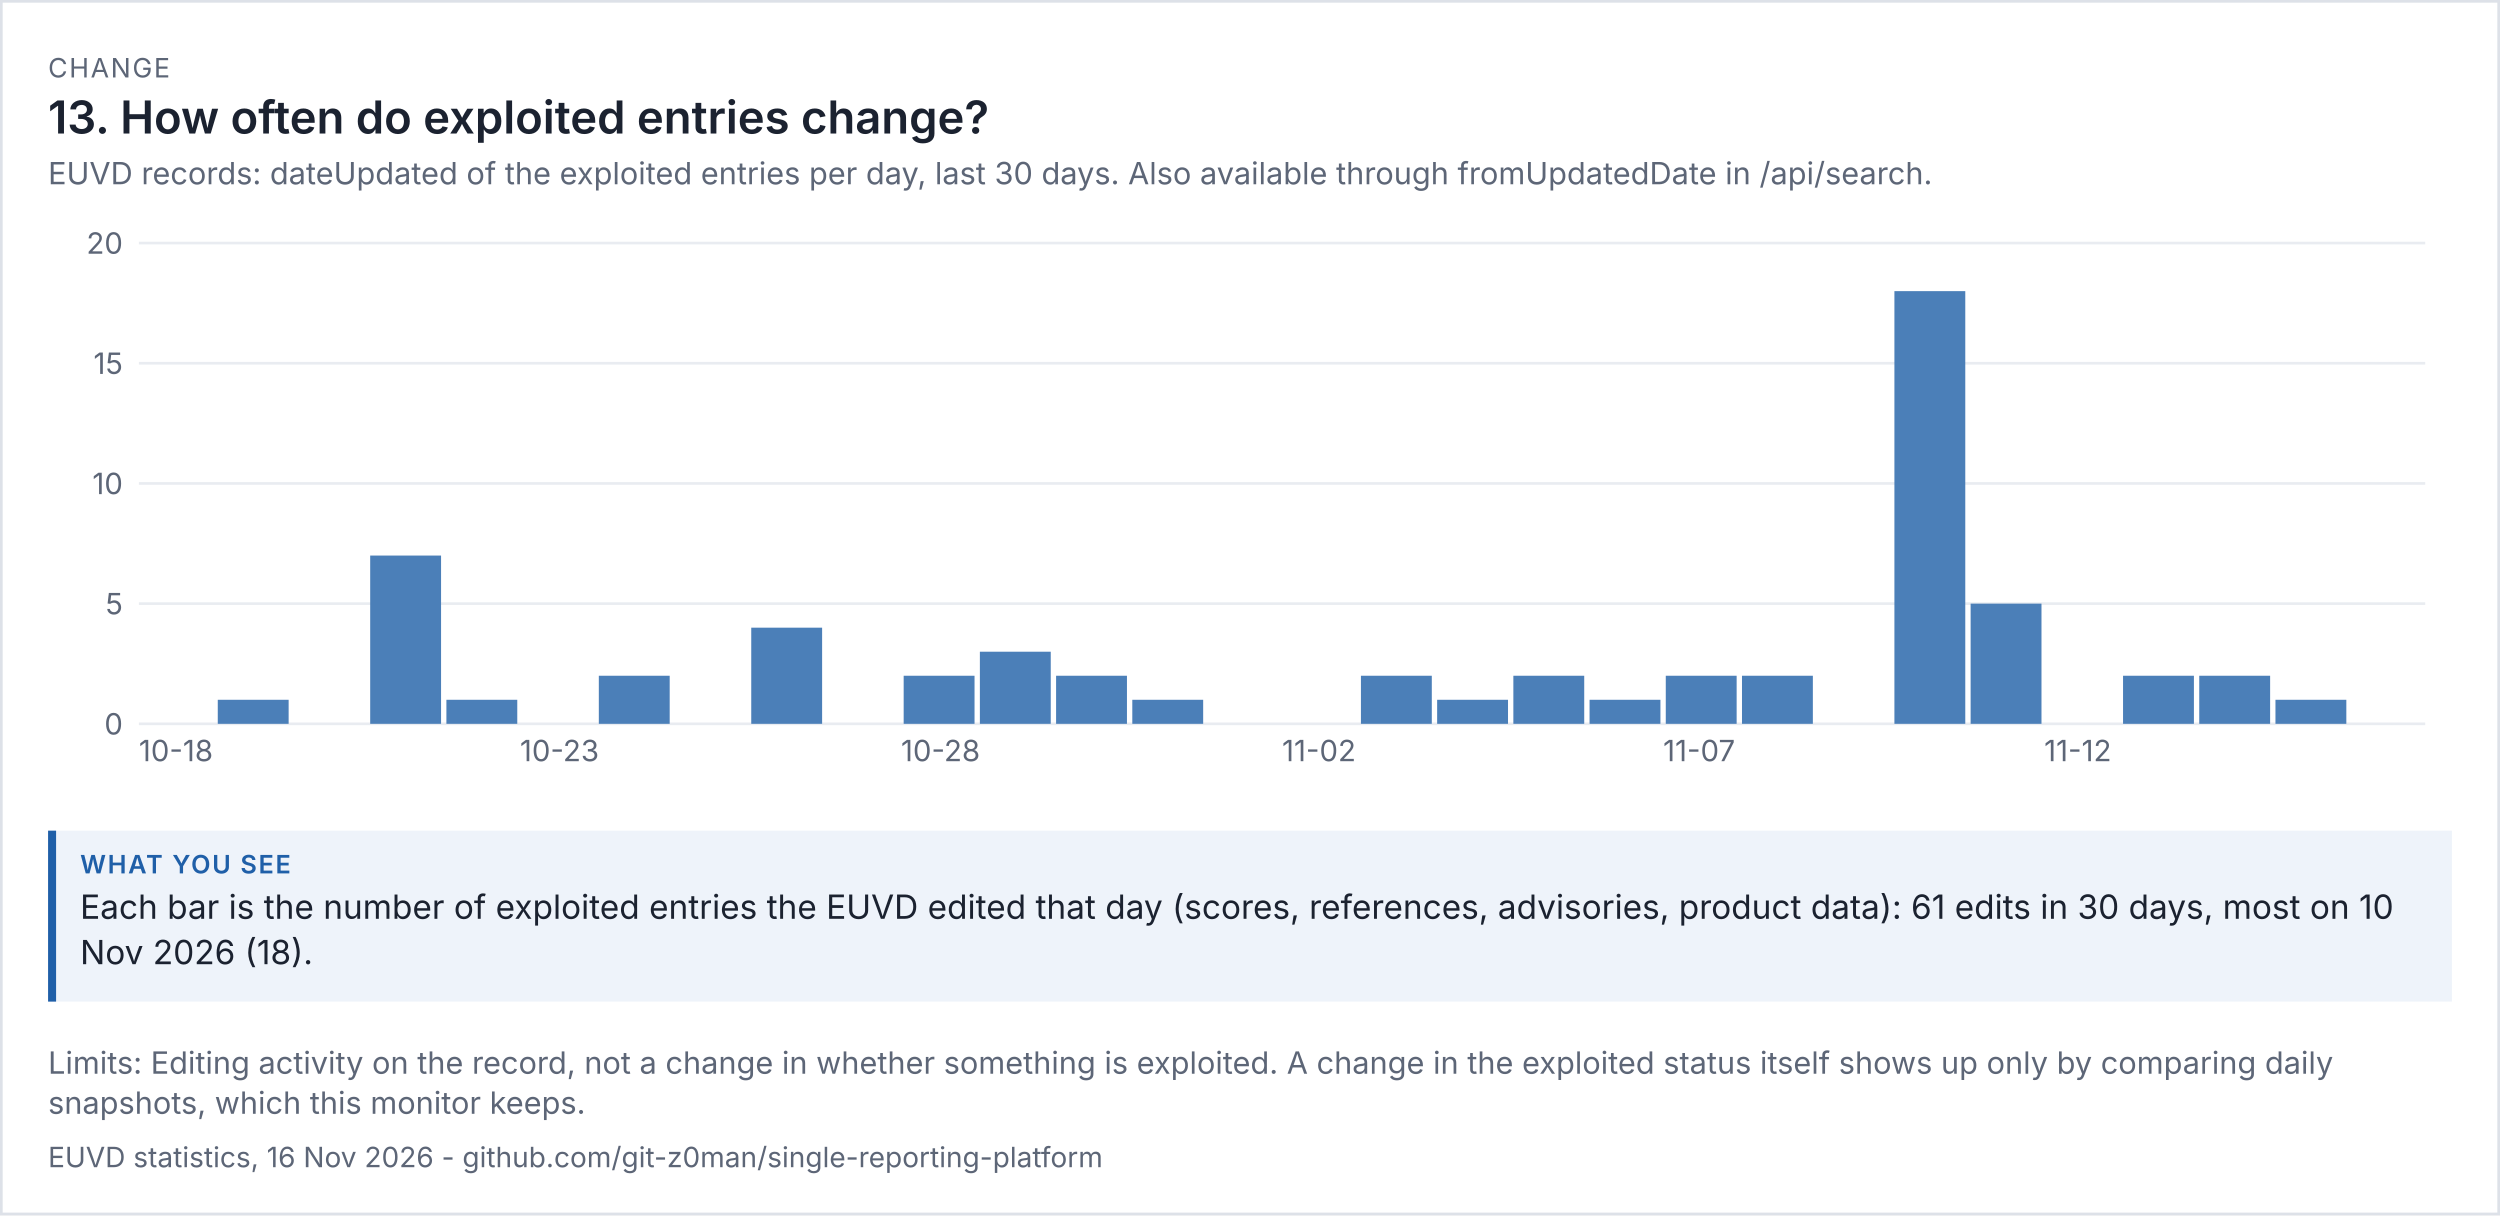
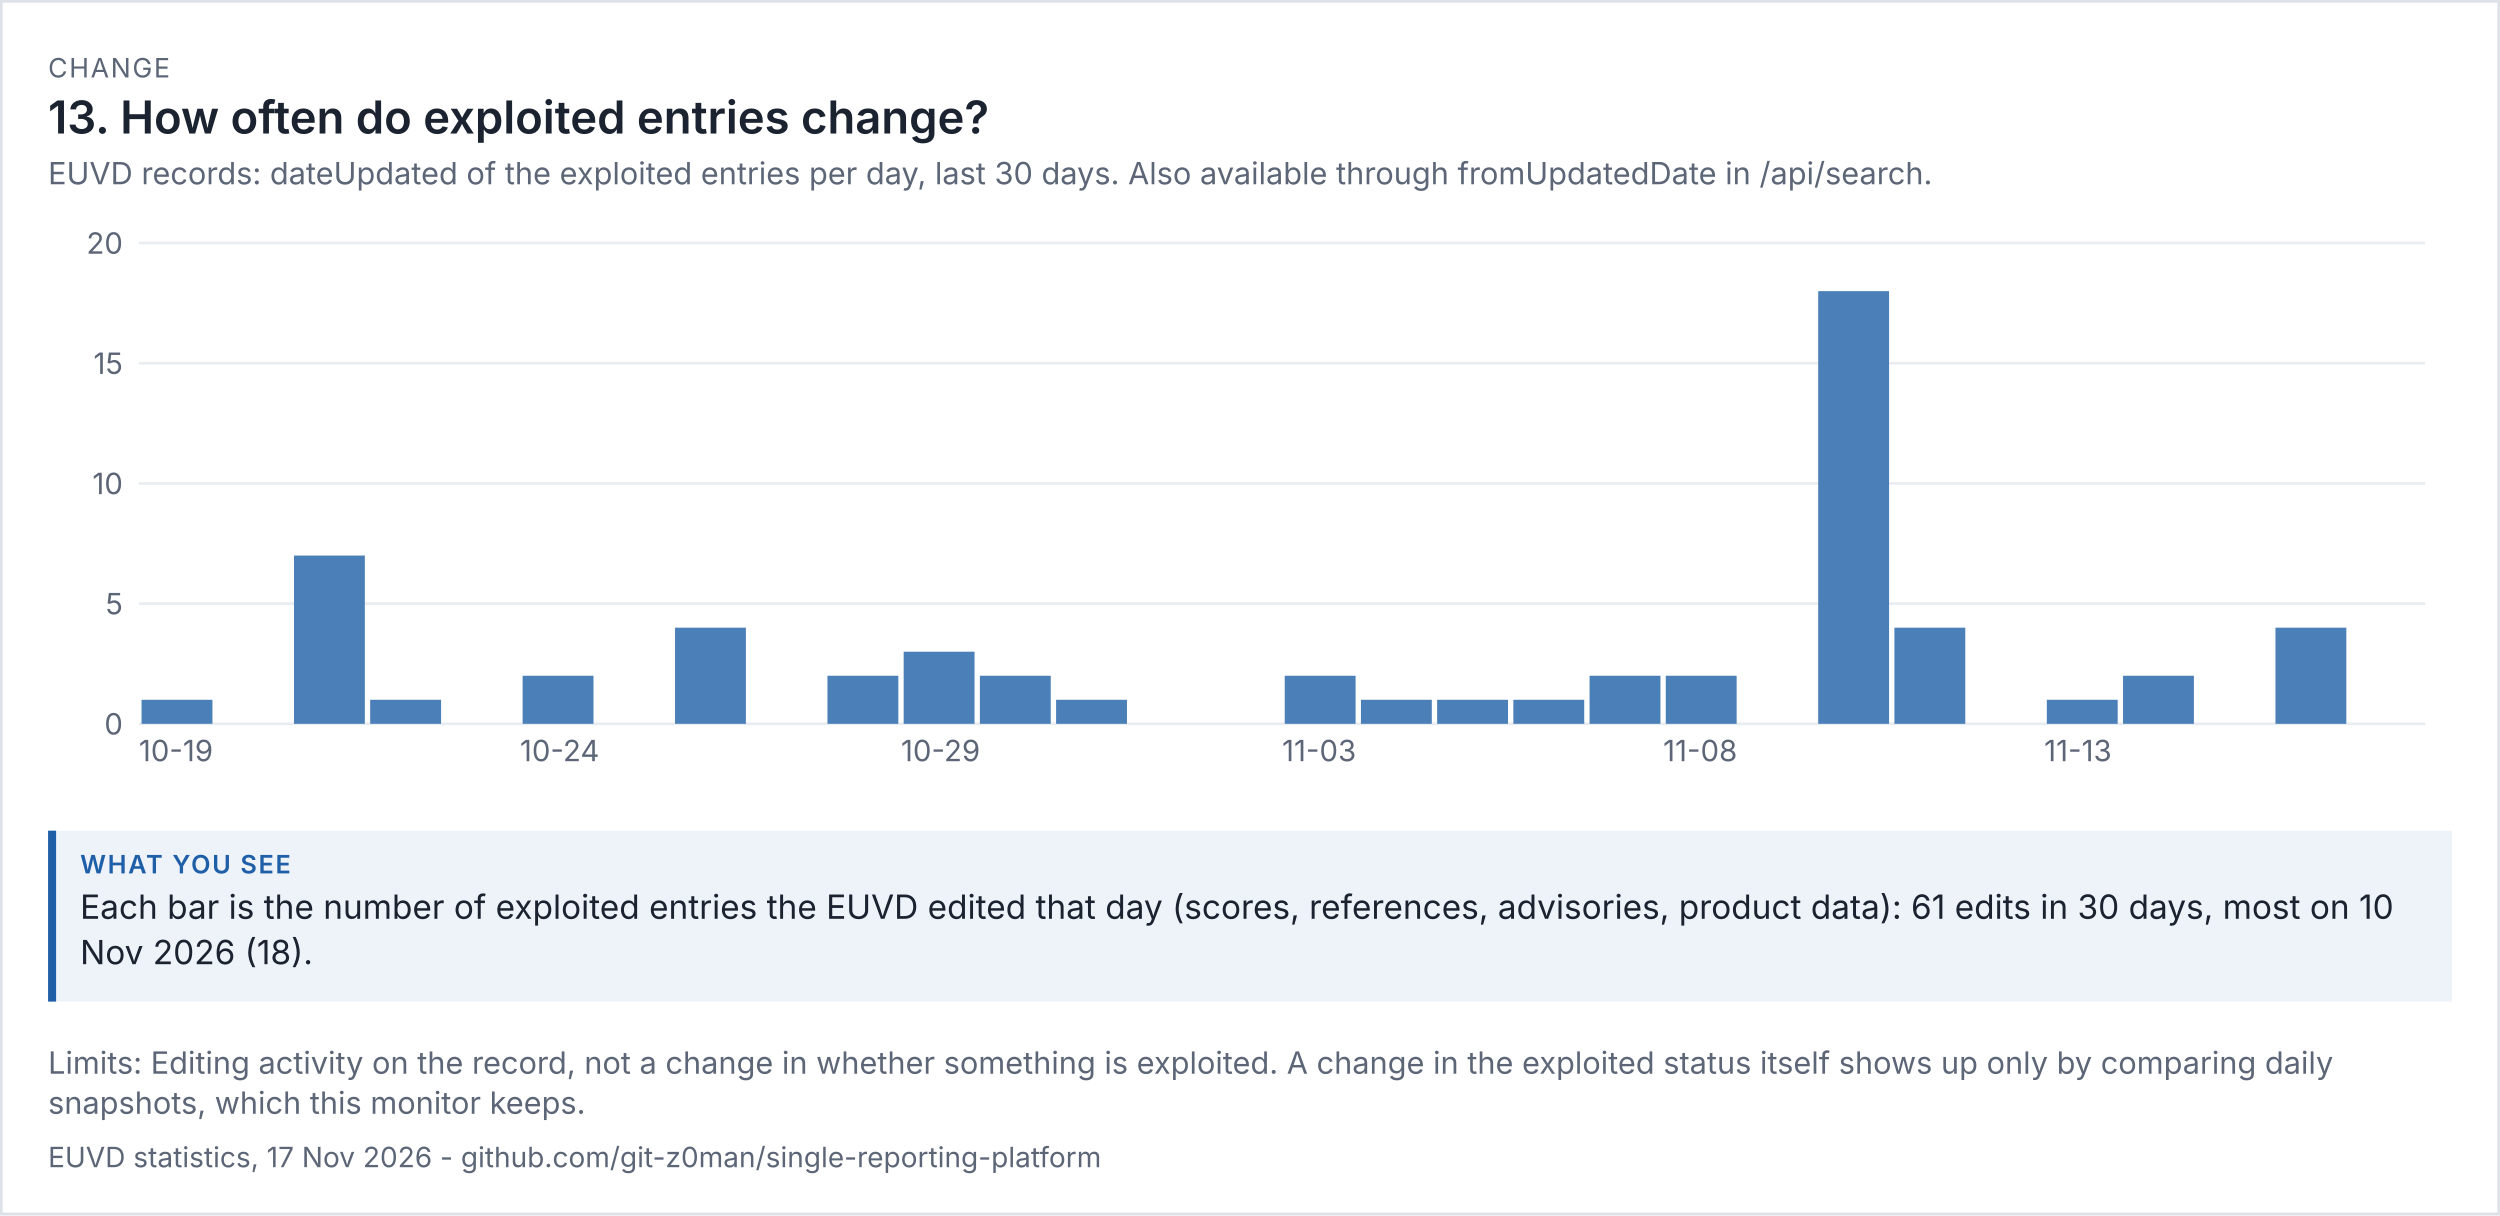
<svg xmlns="http://www.w3.org/2000/svg" viewBox="0 0 936 455" width="936" height="455" font-family="system-ui,-apple-system,'Segoe UI',sans-serif">
  <rect width="100%" height="100%" fill="#ffffff" />
  <rect x="0.5" y="0.5" width="935" height="454" fill="none" stroke="#dde1e8" />
  <text x="18" y="29" font-size="10" letter-spacing="0.6" fill="#5d6677">CHANGE</text>
  <text x="18" y="50" font-size="17" fill="#1b2230" font-weight="600">13. How often do exploited entries change?</text>
  <text x="18" y="69" font-size="11.5" fill="#5d6677">EUVD records: dateUpdated of the exploited entries per day, last 30 days. Also available through fromUpdatedDate in /api/search.</text>
  <g transform="translate(18,79) scale(1)" font-size="11">
    <svg viewBox="0 0 900 220" role="img" width="900" height="220">
      <g>
        <line x1="34" x2="890" y1="192" y2="192" stroke="rgb(233, 236, 241)" />
        <text x="28" y="196" text-anchor="end" fill="rgb(93, 102, 119)">0</text>
        <line x1="34" x2="890" y1="147" y2="147" stroke="rgb(233, 236, 241)" />
        <text x="28" y="151" text-anchor="end" fill="rgb(93, 102, 119)">5</text>
        <line x1="34" x2="890" y1="102" y2="102" stroke="rgb(233, 236, 241)" />
        <text x="28" y="106" text-anchor="end" fill="rgb(93, 102, 119)">10</text>
        <line x1="34" x2="890" y1="57" y2="57" stroke="rgb(233, 236, 241)" />
        <text x="28" y="61" text-anchor="end" fill="rgb(93, 102, 119)">15</text>
        <line x1="34" x2="890" y1="12" y2="12" stroke="rgb(233, 236, 241)" />
        <text x="28" y="16" text-anchor="end" fill="rgb(93, 102, 119)">20</text>
-         <text x="34" y="206" fill="rgb(93, 102, 119)">10-18</text>
-         <rect x="63.533" y="183" width="26.533" height="9" fill="rgb(75, 127, 184)" />
-         <rect x="120.6" y="129" width="26.533" height="63" fill="rgb(75, 127, 184)" />
-         <rect x="149.133" y="183" width="26.533" height="9" fill="rgb(75, 127, 184)" />
-         <text x="176.667" y="206" fill="rgb(93, 102, 119)">10-23</text>
-         <rect x="206.2" y="174" width="26.533" height="18" fill="rgb(75, 127, 184)" />
-         <rect x="263.267" y="156" width="26.533" height="36" fill="rgb(75, 127, 184)" />
-         <rect x="320.333" y="174" width="26.533" height="18" fill="rgb(75, 127, 184)" />
-         <text x="319.333" y="206" fill="rgb(93, 102, 119)">10-28</text>
-         <rect x="348.867" y="165" width="26.533" height="27" fill="rgb(75, 127, 184)" />
-         <rect x="377.4" y="174" width="26.533" height="18" fill="rgb(75, 127, 184)" />
-         <rect x="405.933" y="183" width="26.533" height="9" fill="rgb(75, 127, 184)" />
-         <text x="462" y="206" fill="rgb(93, 102, 119)">11-02</text>
-         <rect x="491.533" y="174" width="26.533" height="18" fill="rgb(75, 127, 184)" />
+         <rect x="35" y="183" width="26.533" height="9" fill="rgb(75, 127, 184)" />
+         <text x="34" y="206" fill="rgb(93, 102, 119)">10-19</text>
+         <rect x="92.067" y="129" width="26.533" height="63" fill="rgb(75, 127, 184)" />
+         <rect x="120.6" y="183" width="26.533" height="9" fill="rgb(75, 127, 184)" />
+         <rect x="177.667" y="174" width="26.533" height="18" fill="rgb(75, 127, 184)" />
+         <text x="176.667" y="206" fill="rgb(93, 102, 119)">10-24</text>
+         <rect x="234.733" y="156" width="26.533" height="36" fill="rgb(75, 127, 184)" />
+         <rect x="291.8" y="174" width="26.533" height="18" fill="rgb(75, 127, 184)" />
+         <rect x="320.333" y="165" width="26.533" height="27" fill="rgb(75, 127, 184)" />
+         <text x="319.333" y="206" fill="rgb(93, 102, 119)">10-29</text>
+         <rect x="348.867" y="174" width="26.533" height="18" fill="rgb(75, 127, 184)" />
+         <rect x="377.4" y="183" width="26.533" height="9" fill="rgb(75, 127, 184)" />
+         <rect x="463" y="174" width="26.533" height="18" fill="rgb(75, 127, 184)" />
+         <text x="462" y="206" fill="rgb(93, 102, 119)">11-03</text>
+         <rect x="491.533" y="183" width="26.533" height="9" fill="rgb(75, 127, 184)" />
        <rect x="520.067" y="183" width="26.533" height="9" fill="rgb(75, 127, 184)" />
-         <rect x="548.6" y="174" width="26.533" height="18" fill="rgb(75, 127, 184)" />
-         <rect x="577.133" y="183" width="26.533" height="9" fill="rgb(75, 127, 184)" />
+         <rect x="548.6" y="183" width="26.533" height="9" fill="rgb(75, 127, 184)" />
+         <rect x="577.133" y="174" width="26.533" height="18" fill="rgb(75, 127, 184)" />
        <rect x="605.667" y="174" width="26.533" height="18" fill="rgb(75, 127, 184)" />
-         <text x="604.667" y="206" fill="rgb(93, 102, 119)">11-07</text>
-         <rect x="634.2" y="174" width="26.533" height="18" fill="rgb(75, 127, 184)" />
-         <rect x="691.267" y="30" width="26.533" height="162" fill="rgb(75, 127, 184)" />
-         <rect x="719.8" y="147" width="26.533" height="45" fill="rgb(75, 127, 184)" />
-         <text x="747.333" y="206" fill="rgb(93, 102, 119)">11-12</text>
+         <text x="604.667" y="206" fill="rgb(93, 102, 119)">11-08</text>
+         <rect x="662.733" y="30" width="26.533" height="162" fill="rgb(75, 127, 184)" />
+         <rect x="691.267" y="156" width="26.533" height="36" fill="rgb(75, 127, 184)" />
+         <rect x="748.333" y="183" width="26.533" height="9" fill="rgb(75, 127, 184)" />
+         <text x="747.333" y="206" fill="rgb(93, 102, 119)">11-13</text>
        <rect x="776.867" y="174" width="26.533" height="18" fill="rgb(75, 127, 184)" />
-         <rect x="805.4" y="174" width="26.533" height="18" fill="rgb(75, 127, 184)" />
-         <rect x="833.933" y="183" width="26.533" height="9" fill="rgb(75, 127, 184)" />
+         <rect x="833.933" y="156" width="26.533" height="36" fill="rgb(75, 127, 184)" />
      </g>
    </svg>
  </g>
  <rect x="18" y="311" width="900" height="64" fill="#eef3fa" />
  <rect x="18" y="311" width="3" height="64" fill="#1f5fa8" />
  <text x="30" y="327" font-size="9.5" letter-spacing="0.6" font-weight="600" fill="#1f5fa8">WHAT YOU SEE</text>
  <text x="30" y="344" font-size="12.5" fill="#1b2230">Each bar is the number of exploited entries the EUVD edited that day (scores, references, advisories, product data): 61 edits in 30 days, most on 10</text>
  <text x="30" y="361" font-size="12.5" fill="#1b2230">Nov 2026 (18).</text>
  <text x="18" y="402" font-size="11.5" fill="#5d6677">Limits: Editing activity on the record, not a change in whether something is exploited. A change in the exploited status itself shows up only by comparing daily</text>
  <text x="18" y="417" font-size="11.5" fill="#5d6677">snapshots, which this monitor keeps.</text>
-   <text x="18" y="437" font-size="10.5" fill="#5d6677">EUVD statistics, 16 Nov 2026 - github.com/git-z0man/single-reporting-platform</text>
+   <text x="18" y="437" font-size="10.5" fill="#5d6677">EUVD statistics, 17 Nov 2026 - github.com/git-z0man/single-reporting-platform</text>
</svg>
